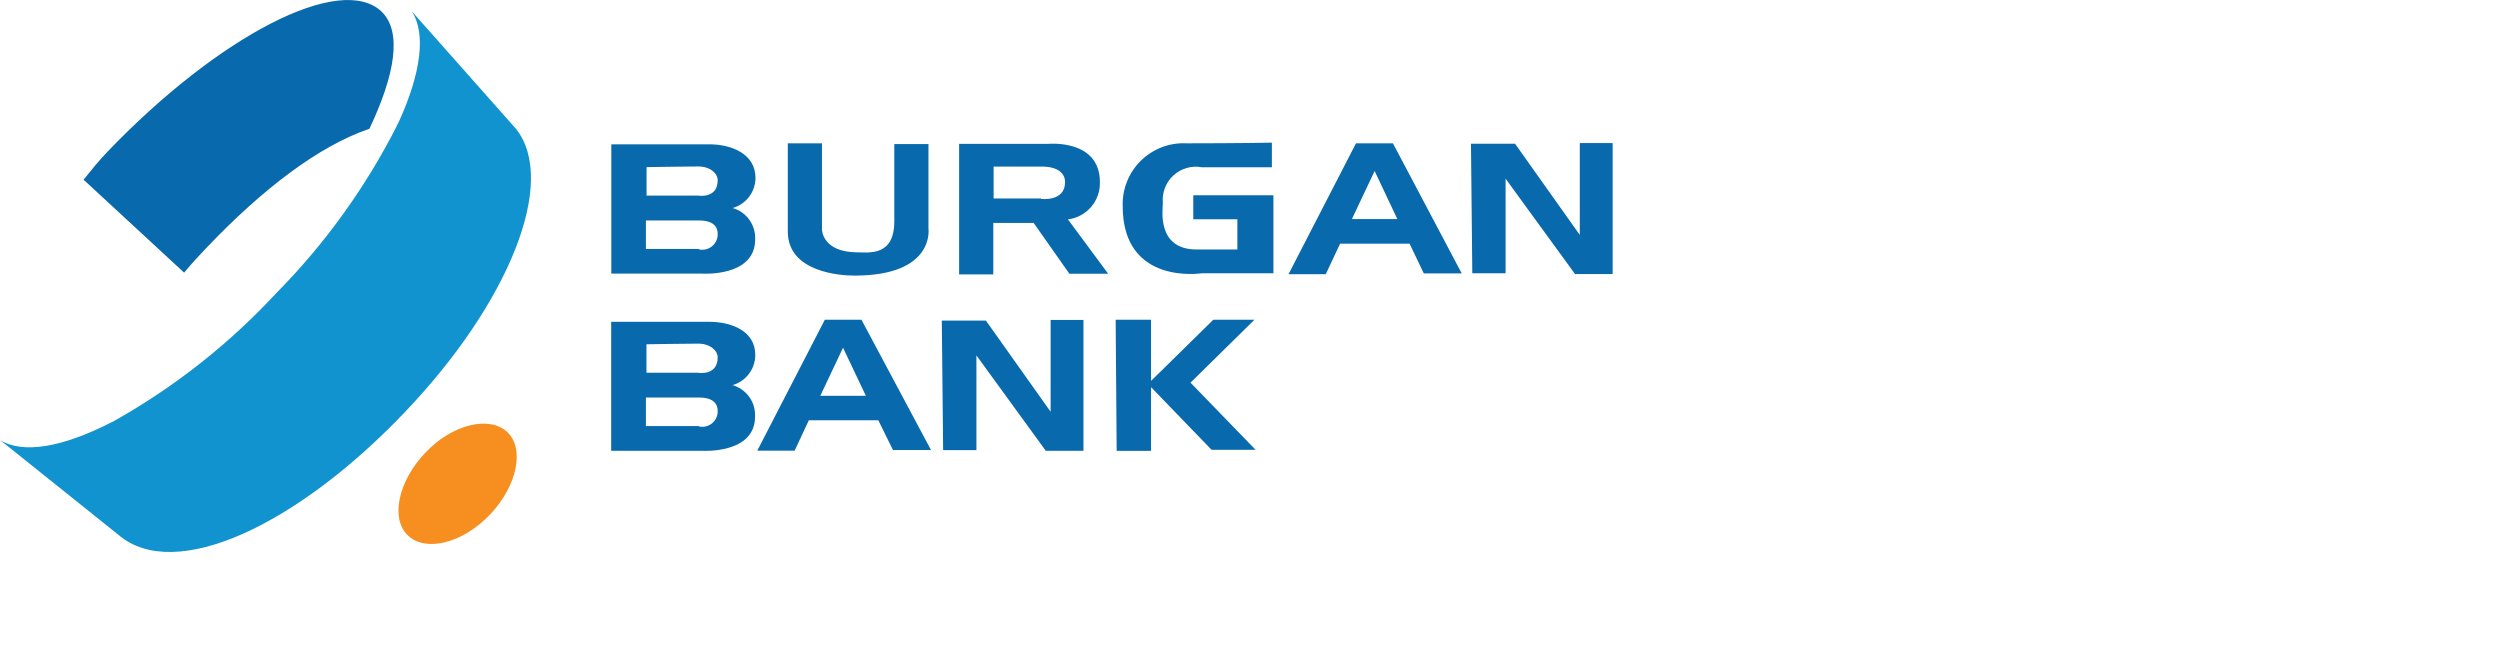
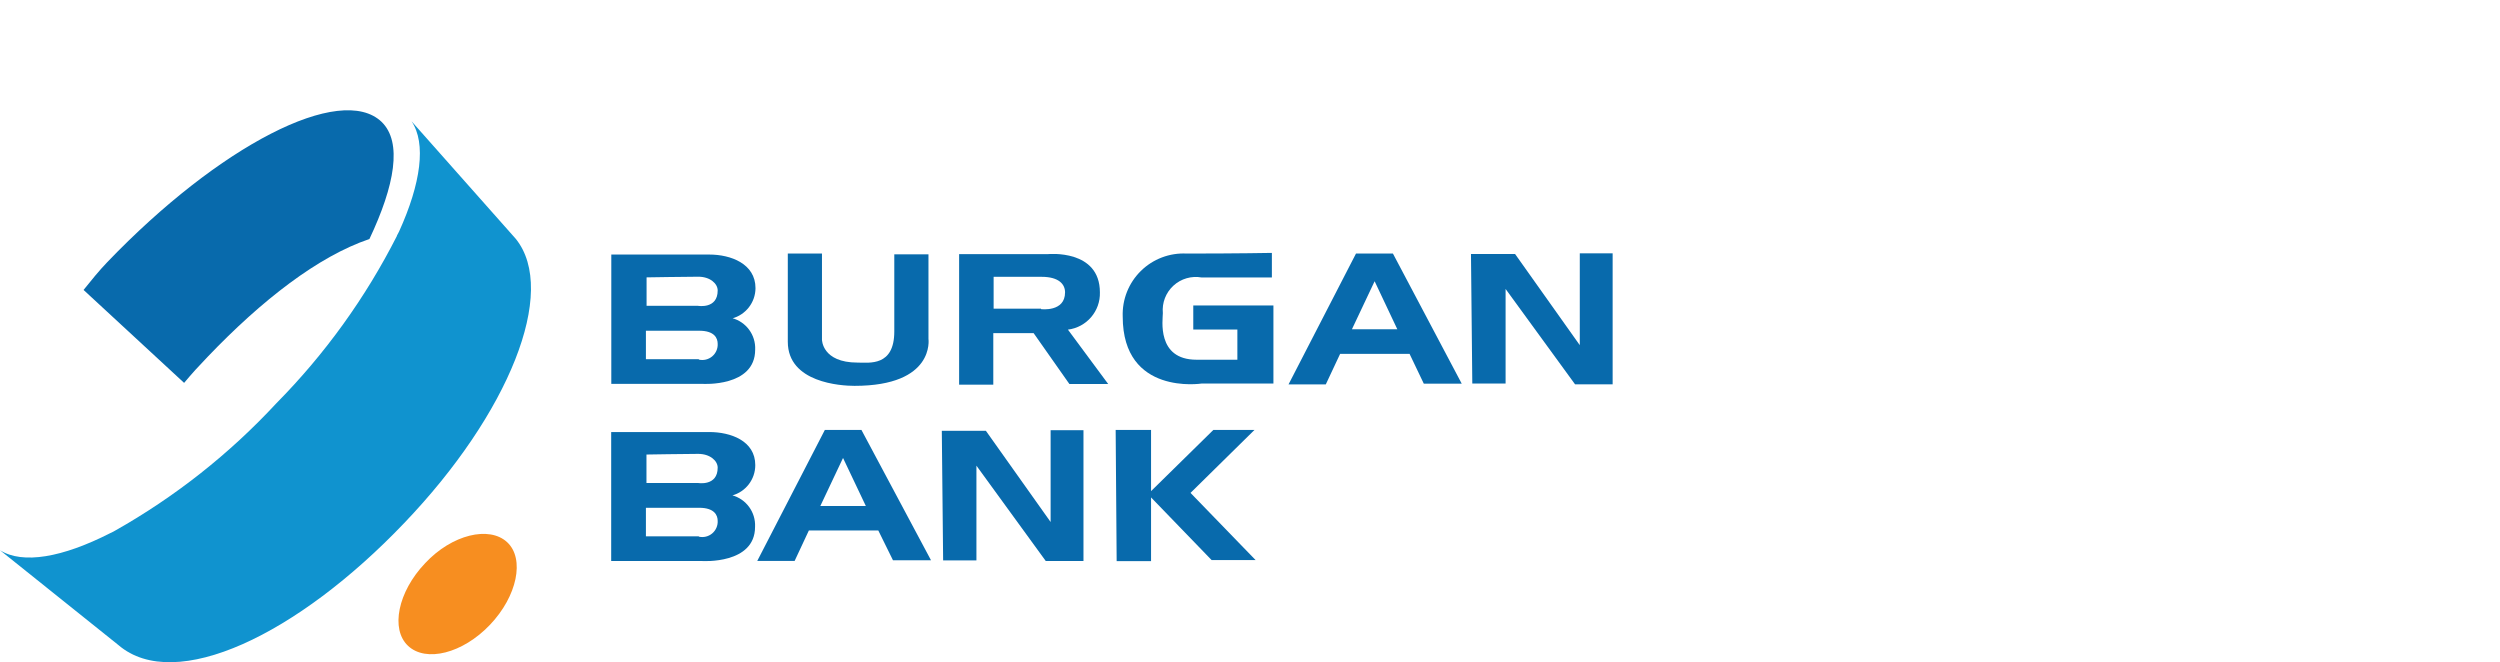
- <svg xmlns="http://www.w3.org/2000/svg" viewBox="0 0 226.771 60.032">
+ <svg xmlns="http://www.w3.org/2000/svg" viewBox="0 -10 226.771 60.032">
  <defs>
    <style>.cls-1{fill:#1093cf;}.cls-2{fill:#f78e20;}.cls-3{fill:#086aac;}</style>
  </defs>
  <g id="Layer_2" data-name="Layer 2">
    <g id="Layer_1-2" data-name="Layer 1">
      <path class="cls-1" d="M37.33,1l8.92,10.06.54.61c3.84,4.77-.63,15.86-10.12,25.77C27,47.58,15.89,52.91,10.75,48.52L0,39.91c2.07,1.3,5.68.65,10-1.55l.27-.13.16-.09A60.44,60.44,0,0,0,25.06,26.59,60.66,60.66,0,0,0,36,11.41c0-.07.06-.12.08-.18L36.2,11C38.18,6.64,38.68,3,37.33,1" />
      <path class="cls-2" d="M38.57,41.08c-2.48,2.6-3.17,6-1.55,7.51s4.94.69,7.42-1.91,3.18-6,1.56-7.5-5-.7-7.43,1.9" />
      <path class="cls-3" d="M34.62,1.06C30.91-2.5,19.86,3.22,9.73,13.78c-.75.78-1.46,1.66-2.15,2.52l9.12,8.43c.73-.87,1.33-1.53,2.15-2.38,4.89-5.11,10-9.09,14.66-10.67,2.3-4.86,3-8.78,1.11-10.62" />
      <path class="cls-3" d="M71.43,13h3.13v7.81s0,2.08,3.23,2.08c1.06,0,3.33.37,3.33-2.82v-7h3.1v7.67S84.84,25,77.51,25c-1.22,0-6.05-.28-6.05-4s0-8,0-8" />
      <path class="cls-3" d="M115.37,13v2.17H109a3,3,0,0,0-3.52,3.23c0,.57-.6,4.23,3.06,4.23h3.7V19.89h-4V17.71h7.27v7.08H109s-7.16,1.12-7.16-6.07A5.52,5.52,0,0,1,107.64,13c4.58,0,7.73-.06,7.73-.06" />
      <path class="cls-3" d="M94.43,18h-4.3V15.11h4.35c1.59,0,2.13.69,2.13,1.41,0,1.81-2.18,1.52-2.18,1.52m2.44,1.86a3.31,3.31,0,0,0,2.9-3.38c0-3.93-4.69-3.47-4.69-3.47H87V24.89h3.1V20.22l3.66,0L97,24.83h3.52Z" />
      <path class="cls-3" d="M63.31,17.74H58.65V15.16s3.61-.06,4.69-.06,1.76.63,1.76,1.25c0,1.71-1.79,1.39-1.79,1.39m.08,4.84h-4.8V20l4.83,0c1.4,0,1.68.68,1.68,1.19a1.4,1.4,0,0,1-1.71,1.43m3-3.73a2.86,2.86,0,0,0,2.14-2.75c0-2.22-2.25-3.05-4.18-3.05l-8.9,0V24.82h8.28s4.77.31,4.77-3.1a2.83,2.83,0,0,0-2.11-2.87" />
      <path class="cls-3" d="M63.31,33.81H58.64V31.23s3.61-.06,4.69-.06,1.77.63,1.77,1.25c0,1.71-1.79,1.39-1.79,1.39m.08,4.84h-4.8V36.06l4.83,0c1.39,0,1.68.68,1.68,1.19a1.4,1.4,0,0,1-1.71,1.43m3-3.73a2.85,2.85,0,0,0,2.12-2.76c0-2.21-2.24-3-4.17-3l-8.9,0V40.89h8.27s4.78.31,4.78-3.1a2.82,2.82,0,0,0-2.1-2.87" />
      <polygon class="cls-3" points="101.2 29 101.29 40.9 104.41 40.9 104.41 35.12 109.9 40.8 113.89 40.8 107.99 34.71 113.79 29 110.06 29 104.41 34.55 104.41 29 101.2 29" />
      <path class="cls-3" d="M74.41,35.9l2.06-4.36,2.07,4.36ZM78.14,29H74.82L68.69,40.88h3.39l1.29-2.76h6.3L81,40.82h3.45Z" />
      <polygon class="cls-3" points="85.43 29.08 89.43 29.08 95.3 37.35 95.3 29.02 98.28 29.02 98.28 40.89 94.86 40.89 88.57 32.24 88.57 40.83 85.55 40.83 85.43 29.08" />
      <path class="cls-3" d="M122.63,19.87l2.06-4.36,2.06,4.36ZM126.35,13H123l-6.12,11.87h3.38l1.3-2.77h6.3l1.29,2.7h3.44Z" />
      <polygon class="cls-3" points="133.43 13.04 137.43 13.04 143.3 21.31 143.3 12.98 146.28 12.98 146.28 24.86 142.87 24.86 136.57 16.21 136.57 24.79 133.55 24.79 133.43 13.04" />
    </g>
  </g>
</svg>
